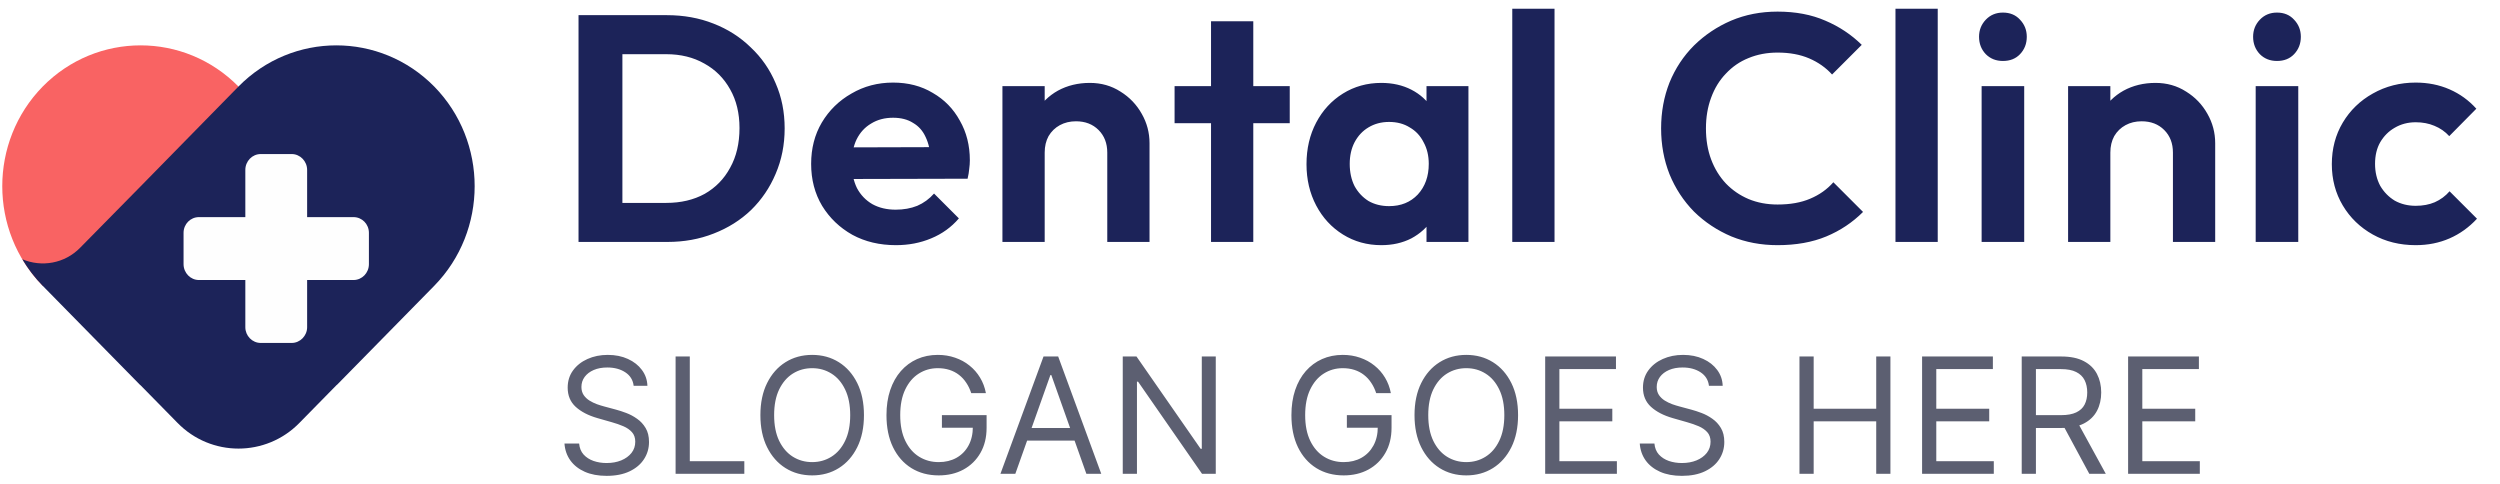
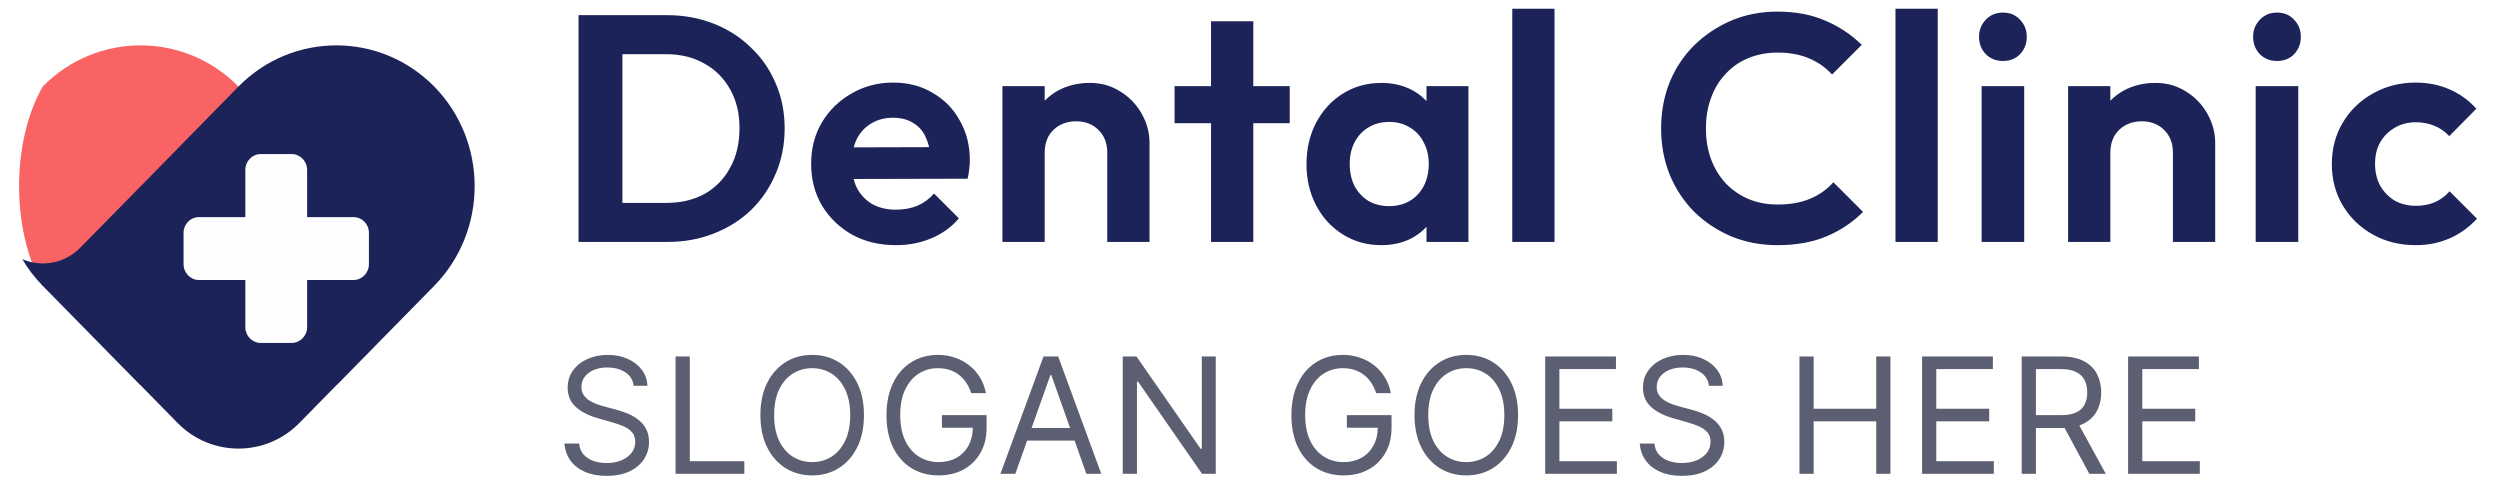
<svg xmlns="http://www.w3.org/2000/svg" width="248" height="48" viewBox="0 0 248 48" fill="none">
-   <path d="M18.954 24.498L4.237 28.354C-1.112 22.89 -1.112 14.046 4.237 8.584C9.602 3.139 18.29 3.139 23.656 8.584L18.954 24.498Z" fill="#F96363" />
+   <path d="M18.954 24.498L4.237 28.354C 1.112 22.89  1.112 14.046 4.237 8.584C9.602 3.139 18.29 3.139 23.656 8.584L18.954 24.498Z" fill="#F96363" />
  <path d="M23.656 8.584L13.956 18.477L7.96 24.566C6.414 26.156 4.122 26.527 2.213 25.715C2.778 26.662 3.442 27.542 4.239 28.354L13.857 38.145L13.956 38.23L17.611 41.951C20.933 45.35 26.382 45.35 29.703 41.951L33.357 38.23L33.457 38.145L43.075 28.354C48.423 22.89 48.423 14.046 43.075 8.584C37.708 3.139 29.021 3.139 23.656 8.584Z" fill="#1C2359" />
  <path d="M24.337 27.778V32.463C24.337 33.309 25.017 34.02 25.865 34.02H28.939C29.769 34.02 30.467 33.309 30.467 32.463V27.778H35.069C35.916 27.778 36.596 27.067 36.596 26.206V23.095C36.596 22.233 35.916 21.538 35.069 21.538H30.467V16.855C30.467 15.991 29.769 15.282 28.939 15.282H25.865C25.017 15.282 24.337 15.993 24.337 16.855V21.538H19.736C18.89 21.538 18.209 22.231 18.209 23.095V26.206C18.209 27.067 18.89 27.778 19.736 27.778H24.337Z" fill="#FEFEFE" />
  <path d="M60.366 24V20.128H66.094C67.545 20.128 68.814 19.829 69.902 19.232C70.99 18.613 71.833 17.749 72.43 16.64C73.049 15.531 73.358 14.219 73.358 12.704C73.358 11.232 73.049 9.952 72.43 8.864C71.812 7.755 70.958 6.901 69.87 6.304C68.782 5.685 67.524 5.376 66.094 5.376H60.27V1.504H66.158C67.822 1.504 69.358 1.781 70.766 2.336C72.196 2.891 73.433 3.68 74.478 4.704C75.545 5.707 76.366 6.891 76.942 8.256C77.54 9.621 77.838 11.115 77.838 12.736C77.838 14.357 77.54 15.861 76.942 17.248C76.366 18.613 75.556 19.808 74.51 20.832C73.465 21.835 72.228 22.613 70.798 23.168C69.39 23.723 67.865 24 66.222 24H60.366ZM57.39 24V1.504H61.742V24H57.39ZM88.881 24.32C87.259 24.32 85.819 23.979 84.561 23.296C83.302 22.592 82.299 21.632 81.553 20.416C80.827 19.2 80.465 17.813 80.465 16.256C80.465 14.72 80.817 13.355 81.521 12.16C82.246 10.944 83.227 9.984 84.465 9.28C85.702 8.555 87.078 8.192 88.593 8.192C90.086 8.192 91.398 8.533 92.529 9.216C93.681 9.877 94.577 10.795 95.217 11.968C95.878 13.12 96.209 14.432 96.209 15.904C96.209 16.181 96.187 16.469 96.145 16.768C96.123 17.045 96.07 17.365 95.985 17.728L82.993 17.76V14.624L94.033 14.592L92.337 15.904C92.294 14.987 92.123 14.219 91.825 13.6C91.547 12.981 91.131 12.512 90.577 12.192C90.043 11.851 89.382 11.68 88.593 11.68C87.761 11.68 87.035 11.872 86.417 12.256C85.798 12.619 85.318 13.141 84.977 13.824C84.657 14.485 84.497 15.275 84.497 16.192C84.497 17.131 84.667 17.952 85.009 18.656C85.371 19.339 85.883 19.872 86.545 20.256C87.206 20.619 87.974 20.8 88.849 20.8C89.638 20.8 90.353 20.672 90.993 20.416C91.633 20.139 92.187 19.733 92.657 19.2L95.121 21.664C94.374 22.539 93.457 23.2 92.369 23.648C91.302 24.096 90.139 24.32 88.881 24.32ZM109.841 24V15.136C109.841 14.219 109.553 13.472 108.977 12.896C108.401 12.32 107.654 12.032 106.737 12.032C106.14 12.032 105.606 12.16 105.137 12.416C104.668 12.672 104.294 13.035 104.017 13.504C103.761 13.973 103.633 14.517 103.633 15.136L102.001 14.304C102.001 13.088 102.257 12.032 102.769 11.136C103.302 10.219 104.028 9.504 104.945 8.992C105.884 8.48 106.94 8.224 108.113 8.224C109.244 8.224 110.257 8.512 111.153 9.088C112.049 9.643 112.753 10.379 113.265 11.296C113.777 12.192 114.033 13.163 114.033 14.208V24H109.841ZM99.441 24V8.544H103.633V24H99.441ZM120.134 24V2.112H124.326V24H120.134ZM116.518 12.224V8.544H127.942V12.224H116.518ZM137.029 24.32C135.621 24.32 134.351 23.968 133.221 23.264C132.09 22.56 131.205 21.6 130.565 20.384C129.925 19.168 129.605 17.803 129.605 16.288C129.605 14.752 129.925 13.376 130.565 12.16C131.205 10.944 132.09 9.984 133.221 9.28C134.351 8.576 135.621 8.224 137.029 8.224C138.138 8.224 139.13 8.448 140.005 8.896C140.879 9.344 141.573 9.973 142.085 10.784C142.618 11.573 142.906 12.469 142.949 13.472V19.04C142.906 20.064 142.618 20.971 142.085 21.76C141.573 22.549 140.879 23.179 140.005 23.648C139.13 24.096 138.138 24.32 137.029 24.32ZM137.797 20.448C138.97 20.448 139.919 20.064 140.645 19.296C141.37 18.507 141.733 17.493 141.733 16.256C141.733 15.445 141.562 14.731 141.221 14.112C140.901 13.472 140.442 12.981 139.845 12.64C139.269 12.277 138.586 12.096 137.797 12.096C137.029 12.096 136.346 12.277 135.749 12.64C135.173 12.981 134.714 13.472 134.373 14.112C134.053 14.731 133.893 15.445 133.893 16.256C133.893 17.088 134.053 17.824 134.373 18.464C134.714 19.083 135.173 19.573 135.749 19.936C136.346 20.277 137.029 20.448 137.797 20.448ZM141.509 24V19.84L142.181 16.064L141.509 12.352V8.544H145.669V24H141.509ZM150.017 24V0.864H154.209V24H150.017ZM176.334 24.32C174.691 24.32 173.166 24.032 171.758 23.456C170.35 22.859 169.112 22.037 168.046 20.992C167 19.925 166.19 18.688 165.614 17.28C165.059 15.872 164.782 14.357 164.782 12.736C164.782 11.115 165.059 9.6 165.614 8.192C166.19 6.784 167 5.557 168.046 4.512C169.112 3.467 170.339 2.645 171.726 2.048C173.134 1.451 174.67 1.152 176.334 1.152C178.126 1.152 179.704 1.451 181.07 2.048C182.435 2.624 183.64 3.424 184.686 4.448L181.742 7.392C181.123 6.709 180.366 6.176 179.47 5.792C178.574 5.408 177.528 5.216 176.334 5.216C175.288 5.216 174.328 5.397 173.454 5.76C172.6 6.101 171.854 6.613 171.214 7.296C170.574 7.957 170.083 8.757 169.742 9.696C169.4 10.613 169.23 11.627 169.23 12.736C169.23 13.867 169.4 14.891 169.742 15.808C170.083 16.725 170.574 17.525 171.214 18.208C171.854 18.869 172.6 19.381 173.454 19.744C174.328 20.107 175.288 20.288 176.334 20.288C177.592 20.288 178.67 20.096 179.566 19.712C180.483 19.328 181.251 18.784 181.87 18.08L184.814 21.024C183.768 22.069 182.552 22.88 181.166 23.456C179.779 24.032 178.168 24.32 176.334 24.32ZM188.031 24V0.864H192.223V24H188.031ZM196.577 24V8.544H200.801V24H196.577ZM198.689 6.048C198.007 6.048 197.441 5.824 196.993 5.376C196.545 4.907 196.321 4.331 196.321 3.648C196.321 2.987 196.545 2.421 196.993 1.952C197.441 1.483 198.007 1.248 198.689 1.248C199.393 1.248 199.959 1.483 200.385 1.952C200.833 2.421 201.057 2.987 201.057 3.648C201.057 4.331 200.833 4.907 200.385 5.376C199.959 5.824 199.393 6.048 198.689 6.048ZM215.555 24V15.136C215.555 14.219 215.267 13.472 214.691 12.896C214.115 12.32 213.368 12.032 212.451 12.032C211.853 12.032 211.32 12.16 210.851 12.416C210.381 12.672 210.008 13.035 209.731 13.504C209.475 13.973 209.347 14.517 209.347 15.136L207.715 14.304C207.715 13.088 207.971 12.032 208.483 11.136C209.016 10.219 209.741 9.504 210.659 8.992C211.597 8.48 212.653 8.224 213.827 8.224C214.957 8.224 215.971 8.512 216.867 9.088C217.763 9.643 218.467 10.379 218.979 11.296C219.491 12.192 219.747 13.163 219.747 14.208V24H215.555ZM205.155 24V8.544H209.347V24H205.155ZM223.764 24V8.544H227.988V24H223.764ZM225.876 6.048C225.193 6.048 224.628 5.824 224.18 5.376C223.732 4.907 223.508 4.331 223.508 3.648C223.508 2.987 223.732 2.421 224.18 1.952C224.628 1.483 225.193 1.248 225.876 1.248C226.58 1.248 227.145 1.483 227.572 1.952C228.02 2.421 228.244 2.987 228.244 3.648C228.244 4.331 228.02 4.907 227.572 5.376C227.145 5.824 226.58 6.048 225.876 6.048ZM239.637 24.32C238.058 24.32 236.64 23.968 235.381 23.264C234.122 22.56 233.13 21.6 232.405 20.384C231.68 19.168 231.317 17.803 231.317 16.288C231.317 14.752 231.68 13.376 232.405 12.16C233.13 10.944 234.122 9.984 235.381 9.28C236.661 8.555 238.08 8.192 239.637 8.192C240.853 8.192 241.973 8.416 242.997 8.864C244.021 9.312 244.906 9.952 245.653 10.784L242.965 13.504C242.56 13.056 242.069 12.715 241.493 12.48C240.938 12.245 240.32 12.128 239.637 12.128C238.869 12.128 238.176 12.309 237.557 12.672C236.96 13.013 236.48 13.493 236.117 14.112C235.776 14.709 235.605 15.424 235.605 16.256C235.605 17.067 235.776 17.792 236.117 18.432C236.48 19.051 236.96 19.541 237.557 19.904C238.176 20.245 238.869 20.416 239.637 20.416C240.341 20.416 240.97 20.299 241.525 20.064C242.101 19.808 242.592 19.445 242.997 18.976L245.717 21.696C244.928 22.549 244.021 23.2 242.997 23.648C241.973 24.096 240.853 24.32 239.637 24.32Z" fill="#1C2359" />
  <path d="M62.859 38.273C62.791 37.697 62.514 37.25 62.029 36.932C61.545 36.614 60.95 36.455 60.245 36.455C59.73 36.455 59.279 36.538 58.893 36.705C58.511 36.871 58.211 37.1 57.995 37.392C57.783 37.684 57.677 38.015 57.677 38.386C57.677 38.697 57.751 38.964 57.899 39.188C58.05 39.407 58.243 39.591 58.478 39.739C58.713 39.883 58.959 40.002 59.217 40.097C59.475 40.188 59.711 40.261 59.927 40.318L61.109 40.636C61.412 40.716 61.749 40.826 62.12 40.966C62.495 41.106 62.853 41.297 63.194 41.54C63.539 41.778 63.823 42.085 64.046 42.46C64.27 42.835 64.382 43.295 64.382 43.841C64.382 44.47 64.217 45.038 63.887 45.545C63.562 46.053 63.084 46.456 62.456 46.756C61.831 47.055 61.071 47.205 60.177 47.205C59.344 47.205 58.622 47.07 58.012 46.801C57.406 46.532 56.929 46.157 56.581 45.676C56.236 45.195 56.041 44.636 55.995 44H57.45C57.488 44.439 57.636 44.803 57.893 45.091C58.154 45.375 58.484 45.587 58.882 45.727C59.283 45.864 59.715 45.932 60.177 45.932C60.715 45.932 61.198 45.845 61.626 45.67C62.054 45.492 62.393 45.246 62.643 44.932C62.893 44.614 63.018 44.242 63.018 43.818C63.018 43.432 62.91 43.117 62.694 42.875C62.478 42.633 62.194 42.436 61.842 42.284C61.49 42.133 61.109 42 60.7 41.886L59.268 41.477C58.359 41.216 57.639 40.843 57.109 40.358C56.579 39.873 56.314 39.239 56.314 38.455C56.314 37.803 56.49 37.235 56.842 36.75C57.198 36.261 57.675 35.883 58.274 35.614C58.876 35.341 59.548 35.205 60.291 35.205C61.041 35.205 61.708 35.339 62.291 35.608C62.874 35.873 63.336 36.237 63.677 36.699C64.022 37.161 64.204 37.686 64.223 38.273H62.859ZM67.019 47V35.364H68.428V45.75H73.837V47H67.019ZM85.704 41.182C85.704 42.409 85.482 43.47 85.039 44.364C84.596 45.258 83.988 45.947 83.215 46.432C82.442 46.917 81.56 47.159 80.567 47.159C79.575 47.159 78.692 46.917 77.919 46.432C77.147 45.947 76.539 45.258 76.096 44.364C75.652 43.47 75.431 42.409 75.431 41.182C75.431 39.955 75.652 38.894 76.096 38C76.539 37.106 77.147 36.417 77.919 35.932C78.692 35.447 79.575 35.205 80.567 35.205C81.56 35.205 82.442 35.447 83.215 35.932C83.988 36.417 84.596 37.106 85.039 38C85.482 38.894 85.704 39.955 85.704 41.182ZM84.34 41.182C84.34 40.174 84.171 39.324 83.834 38.631C83.501 37.938 83.048 37.413 82.476 37.057C81.908 36.701 81.272 36.523 80.567 36.523C79.863 36.523 79.224 36.701 78.652 37.057C78.084 37.413 77.632 37.938 77.294 38.631C76.961 39.324 76.794 40.174 76.794 41.182C76.794 42.189 76.961 43.04 77.294 43.733C77.632 44.426 78.084 44.951 78.652 45.307C79.224 45.663 79.863 45.841 80.567 45.841C81.272 45.841 81.908 45.663 82.476 45.307C83.048 44.951 83.501 44.426 83.834 43.733C84.171 43.04 84.34 42.189 84.34 41.182ZM96.347 39C96.222 38.617 96.058 38.275 95.853 37.972C95.652 37.665 95.412 37.403 95.132 37.188C94.855 36.972 94.541 36.807 94.188 36.693C93.836 36.58 93.45 36.523 93.029 36.523C92.34 36.523 91.713 36.701 91.149 37.057C90.584 37.413 90.135 37.938 89.802 38.631C89.469 39.324 89.302 40.174 89.302 41.182C89.302 42.189 89.471 43.04 89.808 43.733C90.145 44.426 90.601 44.951 91.177 45.307C91.753 45.663 92.4 45.841 93.12 45.841C93.787 45.841 94.374 45.699 94.882 45.415C95.393 45.127 95.791 44.722 96.075 44.199C96.363 43.672 96.507 43.053 96.507 42.341L96.938 42.432H93.438V41.182H97.87V42.432C97.87 43.39 97.666 44.224 97.257 44.932C96.851 45.64 96.291 46.189 95.575 46.58C94.863 46.966 94.044 47.159 93.12 47.159C92.09 47.159 91.185 46.917 90.404 46.432C89.628 45.947 89.022 45.258 88.586 44.364C88.154 43.47 87.938 42.409 87.938 41.182C87.938 40.261 88.061 39.434 88.308 38.699C88.558 37.96 88.91 37.331 89.365 36.812C89.819 36.294 90.357 35.896 90.978 35.619C91.599 35.343 92.283 35.205 93.029 35.205C93.643 35.205 94.215 35.297 94.745 35.483C95.279 35.665 95.755 35.924 96.171 36.261C96.592 36.595 96.942 36.994 97.222 37.46C97.503 37.922 97.696 38.436 97.802 39H96.347ZM100.721 47H99.244L103.517 35.364H104.971L109.244 47H107.767L104.29 37.205H104.199L100.721 47ZM101.267 42.455H107.221V43.705H101.267V42.455ZM120.604 35.364V47H119.24L112.899 37.864H112.786V47H111.377V35.364H112.74L119.104 44.523H119.218V35.364H120.604ZM136.518 39C136.393 38.617 136.228 38.275 136.024 37.972C135.823 37.665 135.582 37.403 135.302 37.188C135.026 36.972 134.711 36.807 134.359 36.693C134.007 36.58 133.62 36.523 133.2 36.523C132.51 36.523 131.884 36.701 131.319 37.057C130.755 37.413 130.306 37.938 129.973 38.631C129.639 39.324 129.473 40.174 129.473 41.182C129.473 42.189 129.641 43.04 129.978 43.733C130.315 44.426 130.772 44.951 131.348 45.307C131.923 45.663 132.571 45.841 133.291 45.841C133.957 45.841 134.545 45.699 135.052 45.415C135.564 45.127 135.961 44.722 136.245 44.199C136.533 43.672 136.677 43.053 136.677 42.341L137.109 42.432H133.609V41.182H138.041V42.432C138.041 43.39 137.836 44.224 137.427 44.932C137.022 45.64 136.461 46.189 135.745 46.58C135.033 46.966 134.215 47.159 133.291 47.159C132.26 47.159 131.355 46.917 130.575 46.432C129.798 45.947 129.192 45.258 128.757 44.364C128.325 43.47 128.109 42.409 128.109 41.182C128.109 40.261 128.232 39.434 128.478 38.699C128.728 37.96 129.081 37.331 129.535 36.812C129.99 36.294 130.528 35.896 131.149 35.619C131.77 35.343 132.454 35.205 133.2 35.205C133.814 35.205 134.385 35.297 134.916 35.483C135.45 35.665 135.925 35.924 136.342 36.261C136.762 36.595 137.113 36.994 137.393 37.46C137.673 37.922 137.867 38.436 137.973 39H136.518ZM150.592 41.182C150.592 42.409 150.371 43.47 149.928 44.364C149.484 45.258 148.876 45.947 148.104 46.432C147.331 46.917 146.448 47.159 145.456 47.159C144.464 47.159 143.581 46.917 142.808 46.432C142.036 45.947 141.428 45.258 140.984 44.364C140.541 43.47 140.32 42.409 140.32 41.182C140.32 39.955 140.541 38.894 140.984 38C141.428 37.106 142.036 36.417 142.808 35.932C143.581 35.447 144.464 35.205 145.456 35.205C146.448 35.205 147.331 35.447 148.104 35.932C148.876 36.417 149.484 37.106 149.928 38C150.371 38.894 150.592 39.955 150.592 41.182ZM149.229 41.182C149.229 40.174 149.06 39.324 148.723 38.631C148.39 37.938 147.937 37.413 147.365 37.057C146.797 36.701 146.161 36.523 145.456 36.523C144.751 36.523 144.113 36.701 143.541 37.057C142.973 37.413 142.52 37.938 142.183 38.631C141.85 39.324 141.683 40.174 141.683 41.182C141.683 42.189 141.85 43.04 142.183 43.733C142.52 44.426 142.973 44.951 143.541 45.307C144.113 45.663 144.751 45.841 145.456 45.841C146.161 45.841 146.797 45.663 147.365 45.307C147.937 44.951 148.39 44.426 148.723 43.733C149.06 43.04 149.229 42.189 149.229 41.182ZM153.282 47V35.364H160.304V36.614H154.691V40.545H159.941V41.795H154.691V45.75H160.395V47H153.282ZM169.528 38.273C169.46 37.697 169.183 37.25 168.698 36.932C168.213 36.614 167.619 36.455 166.914 36.455C166.399 36.455 165.948 36.538 165.562 36.705C165.179 36.871 164.88 37.1 164.664 37.392C164.452 37.684 164.346 38.015 164.346 38.386C164.346 38.697 164.42 38.964 164.568 39.188C164.719 39.407 164.912 39.591 165.147 39.739C165.382 39.883 165.628 40.002 165.886 40.097C166.143 40.188 166.38 40.261 166.596 40.318L167.778 40.636C168.081 40.716 168.418 40.826 168.789 40.966C169.164 41.106 169.522 41.297 169.863 41.54C170.208 41.778 170.492 42.085 170.715 42.46C170.939 42.835 171.051 43.295 171.051 43.841C171.051 44.47 170.886 45.038 170.556 45.545C170.23 46.053 169.753 46.456 169.124 46.756C168.499 47.055 167.74 47.205 166.846 47.205C166.013 47.205 165.291 47.07 164.681 46.801C164.075 46.532 163.598 46.157 163.249 45.676C162.905 45.195 162.71 44.636 162.664 44H164.119C164.157 44.439 164.304 44.803 164.562 45.091C164.823 45.375 165.153 45.587 165.551 45.727C165.952 45.864 166.384 45.932 166.846 45.932C167.384 45.932 167.867 45.845 168.295 45.67C168.723 45.492 169.062 45.246 169.312 44.932C169.562 44.614 169.687 44.242 169.687 43.818C169.687 43.432 169.579 43.117 169.363 42.875C169.147 42.633 168.863 42.436 168.511 42.284C168.158 42.133 167.778 42 167.369 41.886L165.937 41.477C165.028 41.216 164.308 40.843 163.778 40.358C163.247 39.873 162.982 39.239 162.982 38.455C162.982 37.803 163.158 37.235 163.511 36.75C163.867 36.261 164.344 35.883 164.943 35.614C165.545 35.341 166.217 35.205 166.96 35.205C167.71 35.205 168.376 35.339 168.96 35.608C169.543 35.873 170.005 36.237 170.346 36.699C170.691 37.161 170.872 37.686 170.891 38.273H169.528ZM178.507 47V35.364H179.916V40.545H186.121V35.364H187.53V47H186.121V41.795H179.916V47H178.507ZM190.671 47V35.364H197.694V36.614H192.08V40.545H197.33V41.795H192.08V45.75H197.785V47H190.671ZM200.554 47V35.364H204.485C205.394 35.364 206.141 35.519 206.724 35.83C207.307 36.136 207.739 36.559 208.019 37.097C208.3 37.635 208.44 38.246 208.44 38.932C208.44 39.617 208.3 40.225 208.019 40.756C207.739 41.286 207.309 41.703 206.73 42.006C206.15 42.305 205.41 42.455 204.508 42.455H201.326V41.182H204.463C205.084 41.182 205.584 41.091 205.963 40.909C206.345 40.727 206.622 40.47 206.792 40.136C206.966 39.799 207.054 39.398 207.054 38.932C207.054 38.466 206.966 38.059 206.792 37.71C206.618 37.362 206.34 37.093 205.957 36.903C205.574 36.71 205.069 36.614 204.44 36.614H201.963V47H200.554ZM206.031 41.773L208.894 47H207.258L204.44 41.773H206.031ZM211.108 47V35.364H218.131V36.614H212.517V40.545H217.767V41.795H212.517V45.75H218.222V47H211.108Z" fill="#5C5F71" />
</svg>
